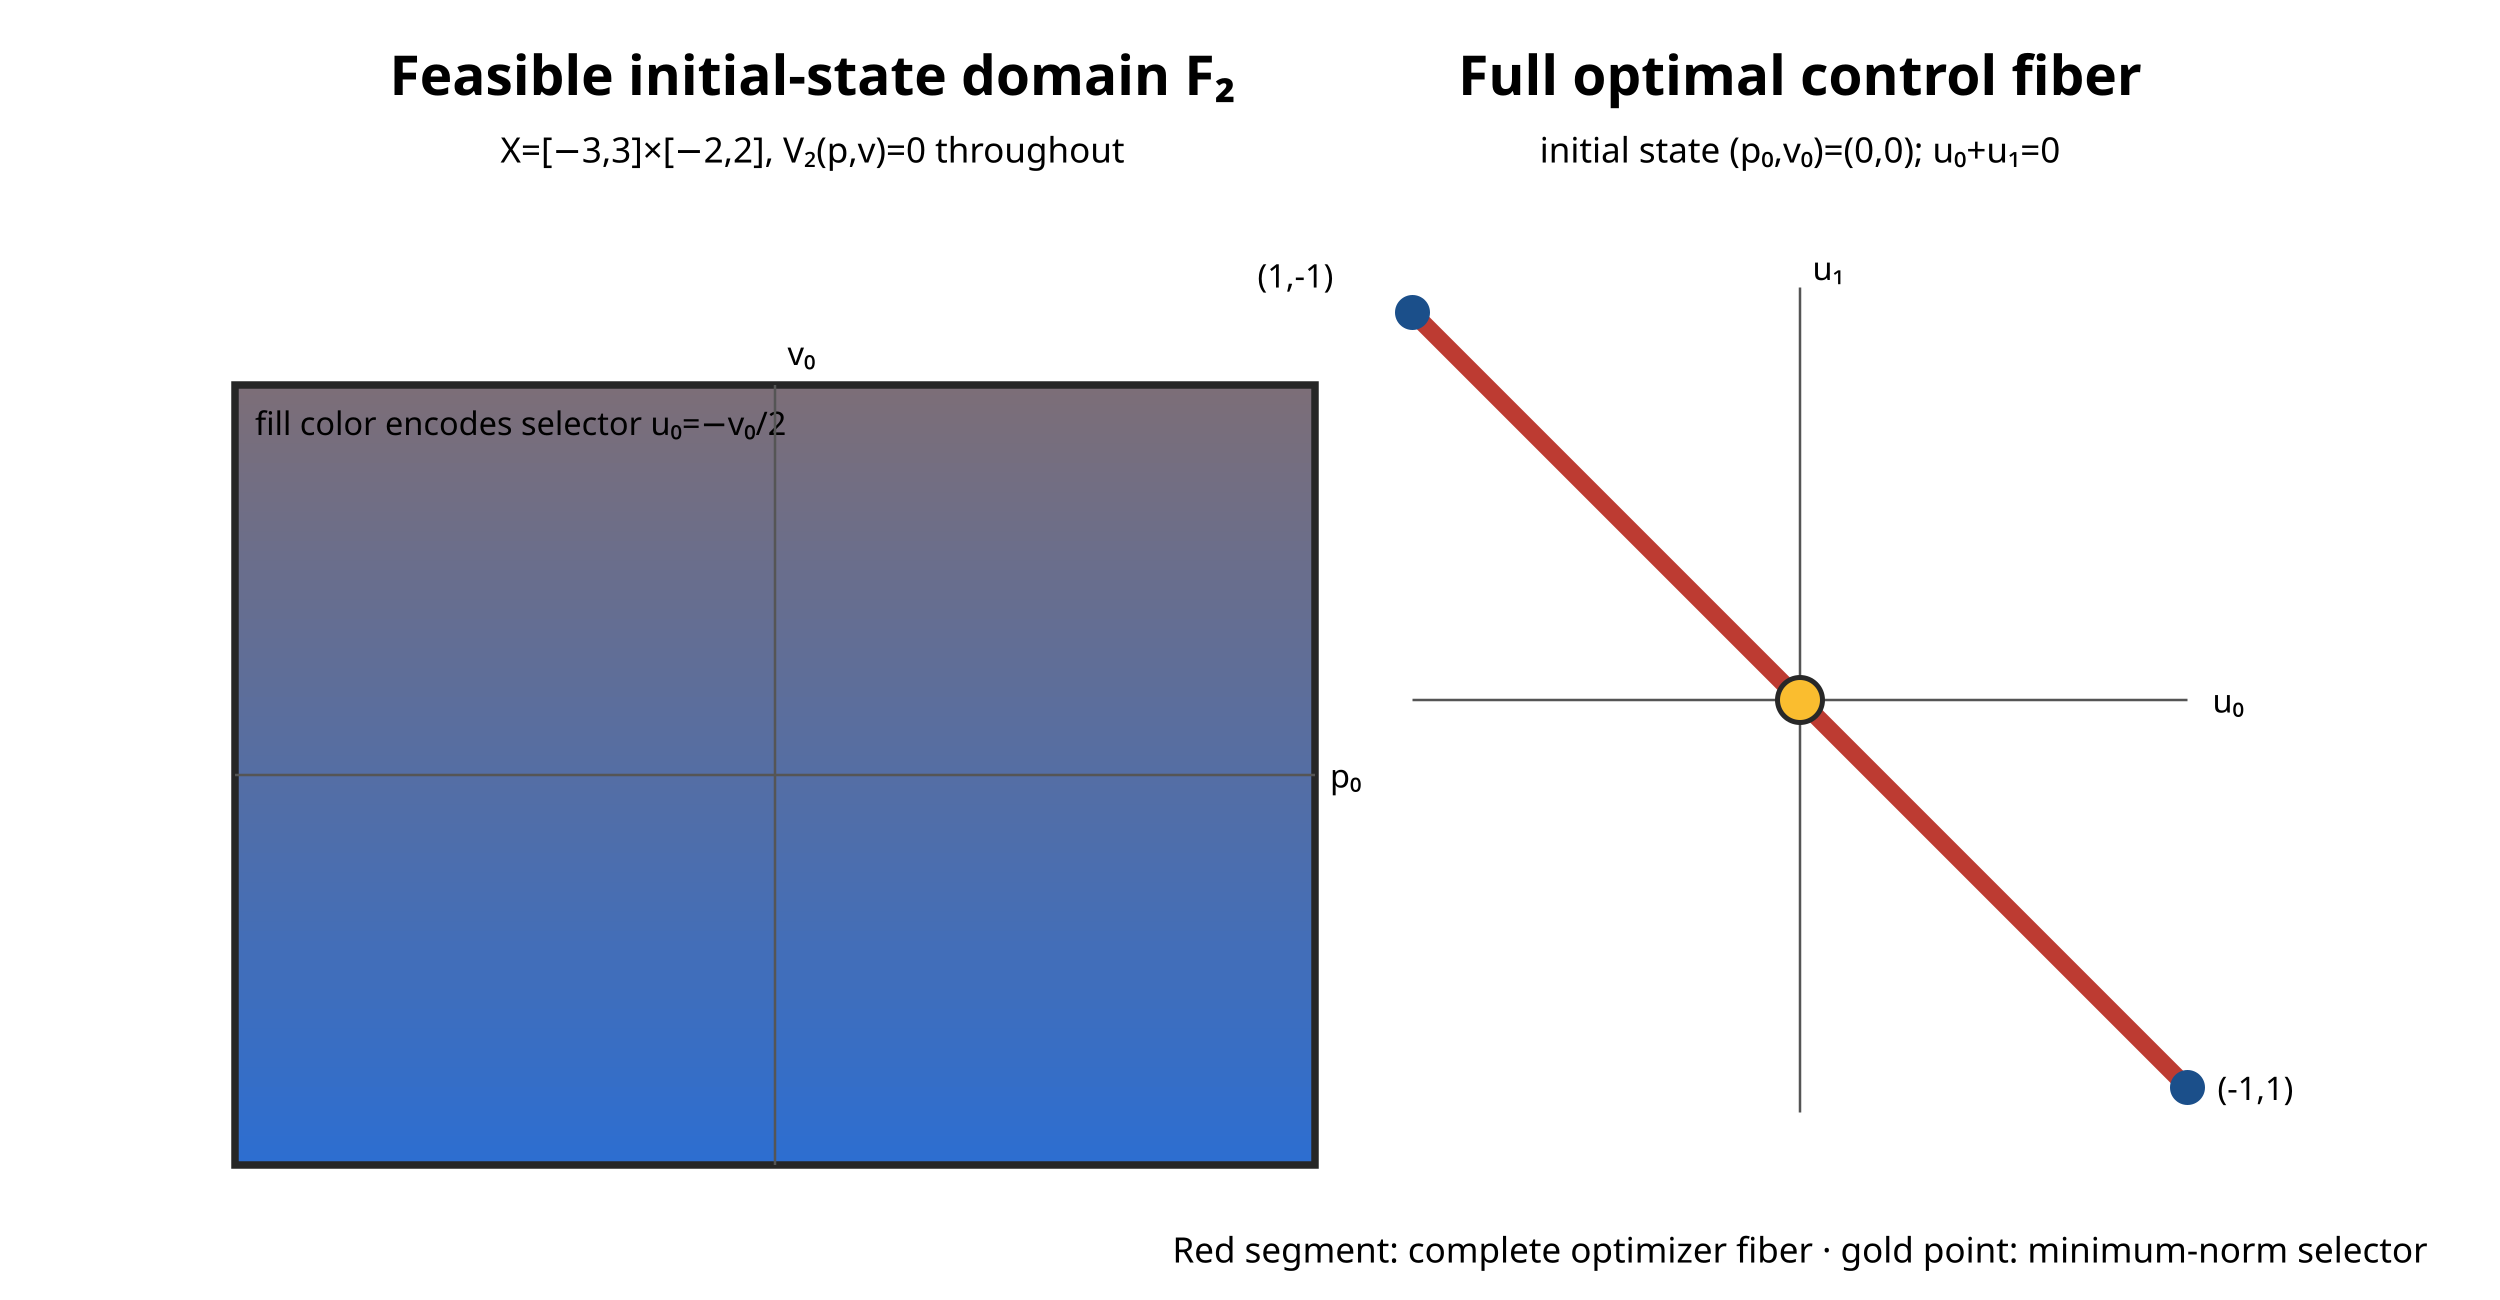
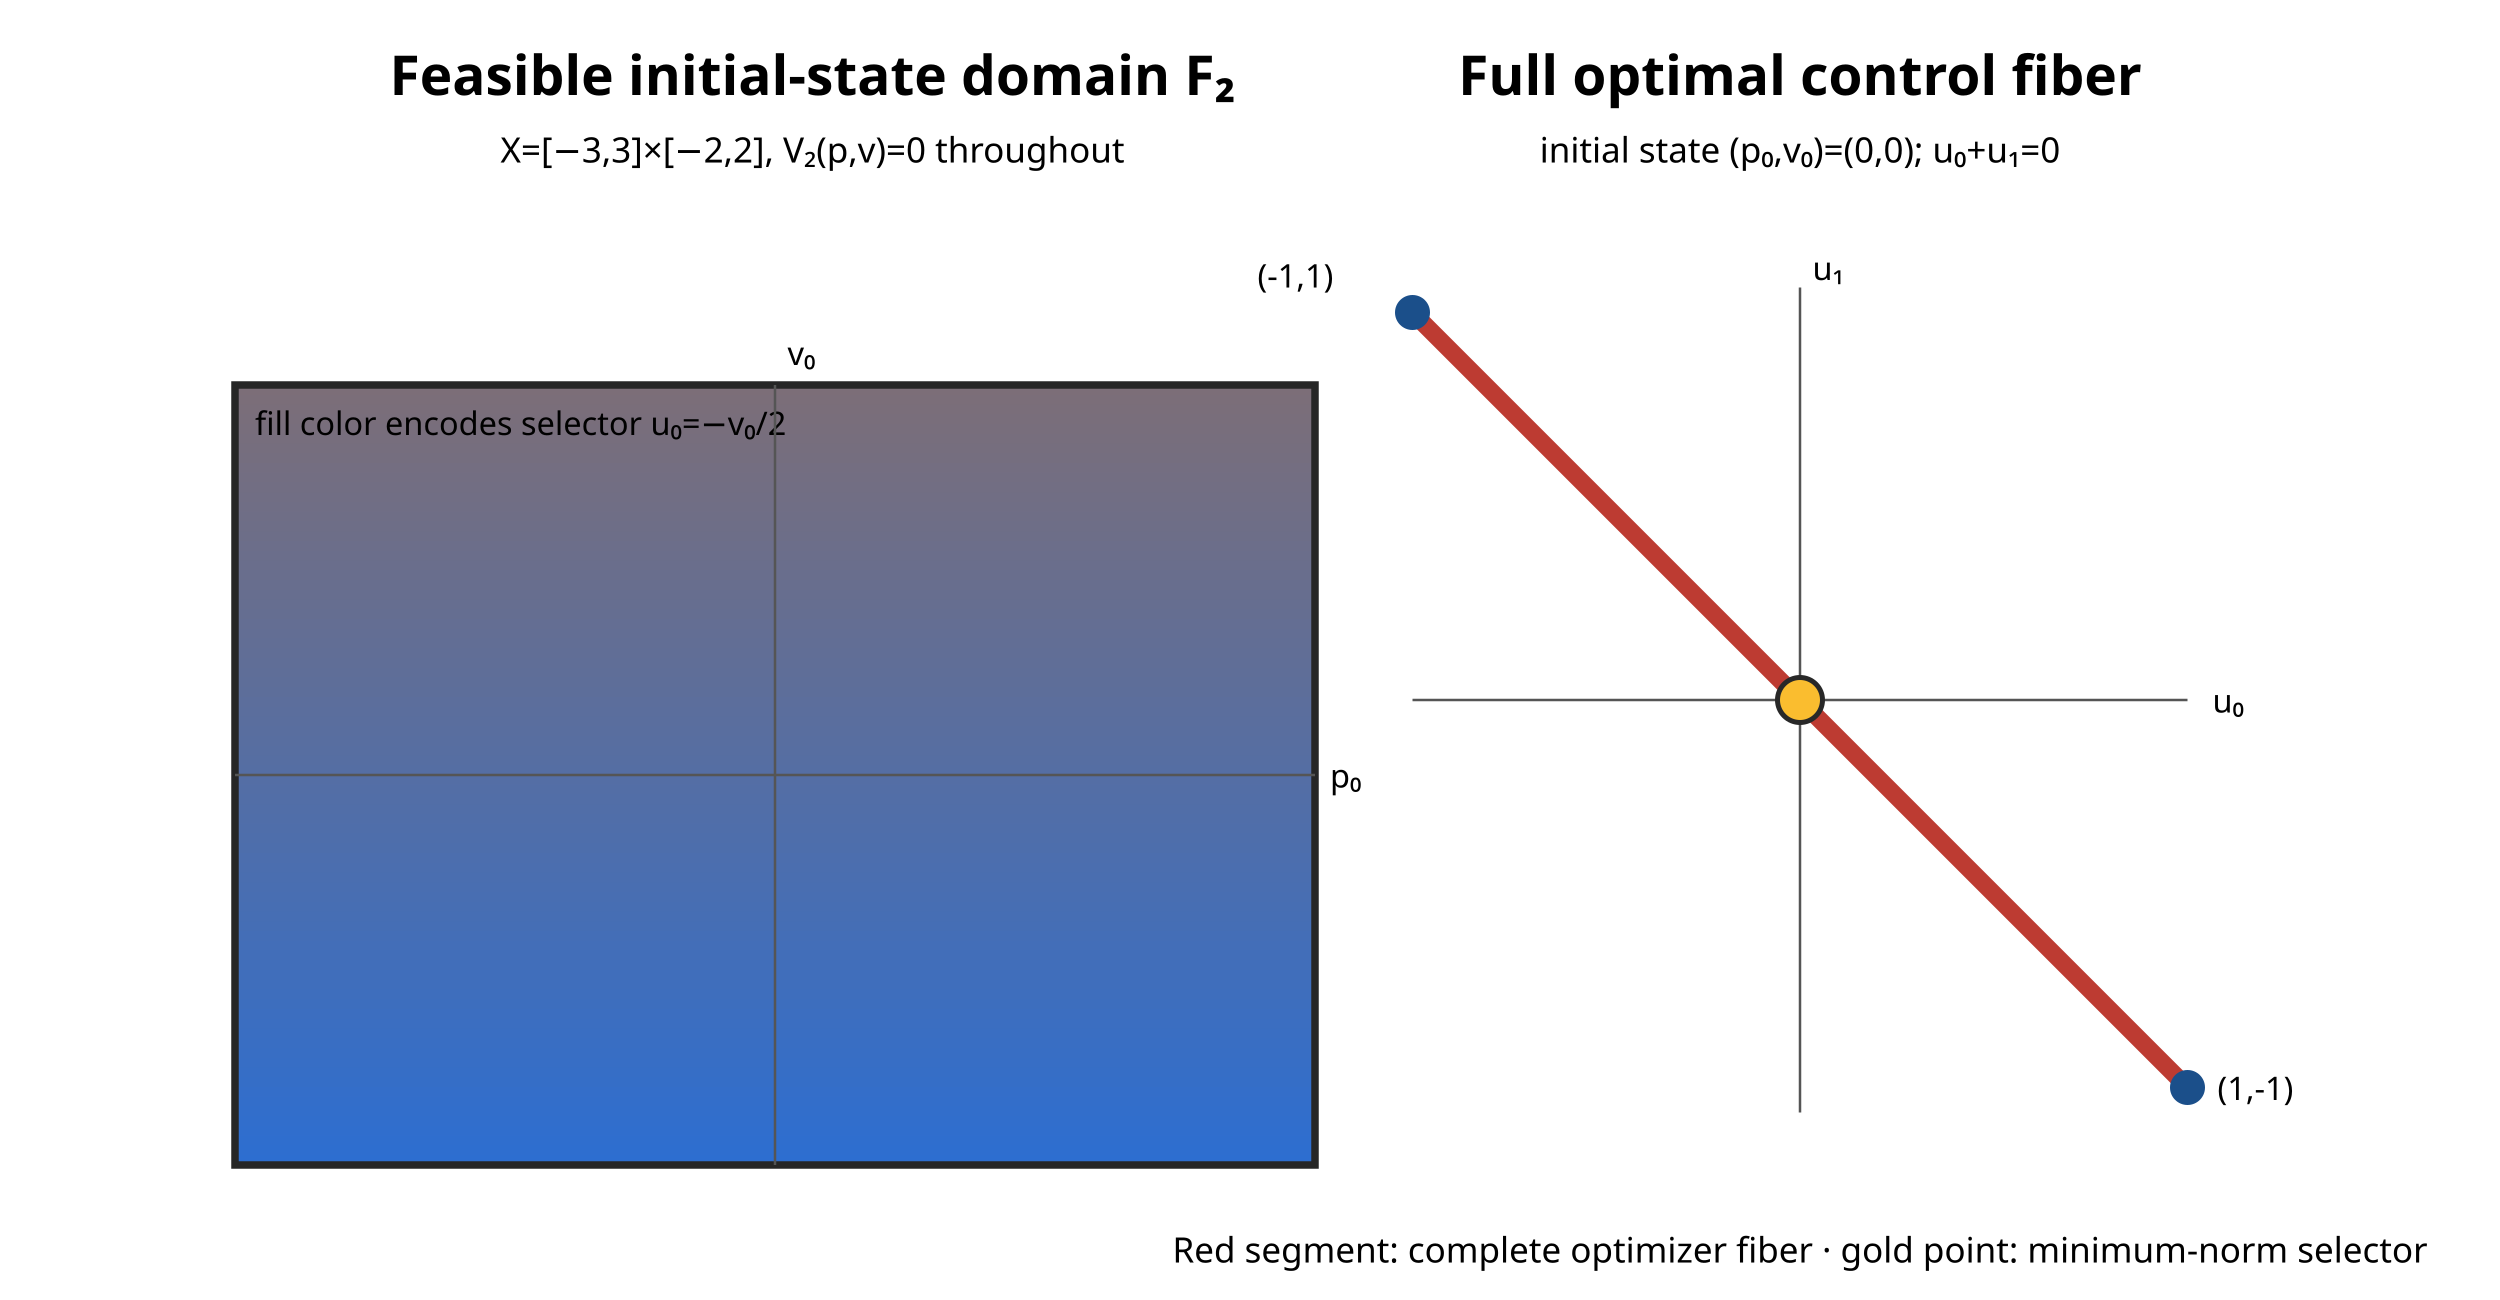
<svg xmlns="http://www.w3.org/2000/svg" viewBox="0 0 1000 520" role="img" aria-labelledby="title desc">
  <rect width="100%" height="100%" fill="#fff" />
  <text x="325" y="38" font-family="sans-serif" font-size="22" font-weight="700" text-anchor="middle">Feasible initial-state domain F₂</text>
  <text x="325" y="65" font-family="sans-serif" font-size="14" text-anchor="middle">X=[−3,3]×[−2,2], V₂(p,v)=0 throughout</text>
  <g>
    <rect x="94" y="154.00" width="432" height="5.0" fill="rgb(124,110,120)" />
    <rect x="94" y="157.90" width="432" height="5.0" fill="rgb(123,110,121)" />
    <rect x="94" y="161.80" width="432" height="5.0" fill="rgb(122,110,122)" />
    <rect x="94" y="165.70" width="432" height="5.0" fill="rgb(121,110,123)" />
    <rect x="94" y="169.60" width="432" height="5.0" fill="rgb(120,110,124)" />
    <rect x="94" y="173.50" width="432" height="5.0" fill="rgb(119,110,125)" />
    <rect x="94" y="177.40" width="432" height="5.0" fill="rgb(118,110,126)" />
    <rect x="94" y="181.30" width="432" height="5.0" fill="rgb(117,110,127)" />
    <rect x="94" y="185.20" width="432" height="5.0" fill="rgb(116,110,129)" />
    <rect x="94" y="189.10" width="432" height="5.0" fill="rgb(115,110,130)" />
    <rect x="94" y="193.00" width="432" height="5.0" fill="rgb(114,110,131)" />
    <rect x="94" y="196.90" width="432" height="5.0" fill="rgb(113,110,132)" />
    <rect x="94" y="200.80" width="432" height="5.0" fill="rgb(112,110,133)" />
    <rect x="94" y="204.70" width="432" height="5.0" fill="rgb(111,110,134)" />
    <rect x="94" y="208.60" width="432" height="5.0" fill="rgb(110,110,135)" />
    <rect x="94" y="212.50" width="432" height="5.0" fill="rgb(109,110,136)" />
    <rect x="94" y="216.40" width="432" height="5.0" fill="rgb(108,110,138)" />
    <rect x="94" y="220.30" width="432" height="5.0" fill="rgb(107,110,139)" />
    <rect x="94" y="224.20" width="432" height="5.0" fill="rgb(106,110,140)" />
    <rect x="94" y="228.10" width="432" height="5.0" fill="rgb(105,110,141)" />
    <rect x="94" y="232.00" width="432" height="5.0" fill="rgb(104,110,142)" />
    <rect x="94" y="235.90" width="432" height="5.0" fill="rgb(103,110,143)" />
    <rect x="94" y="239.80" width="432" height="5.0" fill="rgb(102,110,144)" />
    <rect x="94" y="243.70" width="432" height="5.0" fill="rgb(101,110,145)" />
    <rect x="94" y="247.60" width="432" height="5.0" fill="rgb(100,110,147)" />
    <rect x="94" y="251.50" width="432" height="5.0" fill="rgb(99,110,148)" />
    <rect x="94" y="255.40" width="432" height="5.0" fill="rgb(98,110,149)" />
    <rect x="94" y="259.30" width="432" height="5.0" fill="rgb(97,110,150)" />
    <rect x="94" y="263.20" width="432" height="5.0" fill="rgb(96,110,151)" />
    <rect x="94" y="267.10" width="432" height="5.0" fill="rgb(95,110,152)" />
    <rect x="94" y="271.00" width="432" height="5.0" fill="rgb(94,110,153)" />
    <rect x="94" y="274.90" width="432" height="5.0" fill="rgb(93,110,154)" />
    <rect x="94" y="278.80" width="432" height="5.0" fill="rgb(92,110,156)" />
    <rect x="94" y="282.70" width="432" height="5.0" fill="rgb(91,110,157)" />
    <rect x="94" y="286.60" width="432" height="5.0" fill="rgb(90,110,158)" />
    <rect x="94" y="290.50" width="432" height="5.0" fill="rgb(89,110,159)" />
    <rect x="94" y="294.40" width="432" height="5.0" fill="rgb(88,110,160)" />
    <rect x="94" y="298.30" width="432" height="5.0" fill="rgb(87,110,161)" />
    <rect x="94" y="302.20" width="432" height="5.0" fill="rgb(86,110,162)" />
    <rect x="94" y="306.10" width="432" height="5.0" fill="rgb(85,110,163)" />
    <rect x="94" y="310.00" width="432" height="5.0" fill="rgb(84,110,165)" />
    <rect x="94" y="313.90" width="432" height="5.0" fill="rgb(83,110,166)" />
    <rect x="94" y="317.80" width="432" height="5.0" fill="rgb(82,110,167)" />
    <rect x="94" y="321.70" width="432" height="5.0" fill="rgb(81,110,168)" />
    <rect x="94" y="325.60" width="432" height="5.0" fill="rgb(80,110,169)" />
    <rect x="94" y="329.50" width="432" height="5.0" fill="rgb(79,110,170)" />
    <rect x="94" y="333.40" width="432" height="5.0" fill="rgb(78,110,171)" />
    <rect x="94" y="337.30" width="432" height="5.0" fill="rgb(77,110,172)" />
    <rect x="94" y="341.20" width="432" height="5.0" fill="rgb(76,110,174)" />
    <rect x="94" y="345.10" width="432" height="5.0" fill="rgb(75,110,175)" />
    <rect x="94" y="349.00" width="432" height="5.0" fill="rgb(74,110,176)" />
    <rect x="94" y="352.90" width="432" height="5.0" fill="rgb(73,110,177)" />
    <rect x="94" y="356.80" width="432" height="5.0" fill="rgb(72,110,178)" />
    <rect x="94" y="360.70" width="432" height="5.0" fill="rgb(71,110,179)" />
    <rect x="94" y="364.60" width="432" height="5.0" fill="rgb(70,110,180)" />
    <rect x="94" y="368.50" width="432" height="5.0" fill="rgb(69,110,181)" />
    <rect x="94" y="372.40" width="432" height="5.0" fill="rgb(68,110,183)" />
    <rect x="94" y="376.30" width="432" height="5.0" fill="rgb(67,110,184)" />
    <rect x="94" y="380.20" width="432" height="5.0" fill="rgb(66,110,185)" />
    <rect x="94" y="384.10" width="432" height="5.0" fill="rgb(65,110,186)" />
    <rect x="94" y="388.00" width="432" height="5.0" fill="rgb(64,110,187)" />
    <rect x="94" y="391.90" width="432" height="5.0" fill="rgb(63,110,188)" />
    <rect x="94" y="395.80" width="432" height="5.0" fill="rgb(62,110,189)" />
    <rect x="94" y="399.70" width="432" height="5.0" fill="rgb(61,110,190)" />
    <rect x="94" y="403.60" width="432" height="5.0" fill="rgb(60,110,192)" />
    <rect x="94" y="407.50" width="432" height="5.0" fill="rgb(59,110,193)" />
    <rect x="94" y="411.40" width="432" height="5.0" fill="rgb(58,110,194)" />
    <rect x="94" y="415.30" width="432" height="5.0" fill="rgb(57,110,195)" />
    <rect x="94" y="419.20" width="432" height="5.0" fill="rgb(56,110,196)" />
    <rect x="94" y="423.10" width="432" height="5.0" fill="rgb(55,110,197)" />
    <rect x="94" y="427.00" width="432" height="5.0" fill="rgb(54,110,198)" />
    <rect x="94" y="430.90" width="432" height="5.0" fill="rgb(53,110,199)" />
    <rect x="94" y="434.80" width="432" height="5.0" fill="rgb(52,110,201)" />
    <rect x="94" y="438.70" width="432" height="5.0" fill="rgb(51,110,202)" />
    <rect x="94" y="442.60" width="432" height="5.0" fill="rgb(50,110,203)" />
    <rect x="94" y="446.50" width="432" height="5.0" fill="rgb(49,110,204)" />
    <rect x="94" y="450.40" width="432" height="5.0" fill="rgb(48,110,205)" />
    <rect x="94" y="454.30" width="432" height="5.0" fill="rgb(47,110,206)" />
    <rect x="94" y="458.20" width="432" height="5.0" fill="rgb(46,110,207)" />
    <rect x="94" y="462.10" width="432" height="5.0" fill="rgb(45,110,208)" />
  </g>
  <rect x="94" y="154" width="432" height="312" fill="none" stroke="#262626" stroke-width="3" />
  <text x="102" y="174" font-family="sans-serif" font-size="13">fill color encodes selector u₀=−v₀/2</text>
  <line x1="94" y1="310" x2="526" y2="310" stroke="#555" />
  <line x1="310" y1="154" x2="310" y2="466" stroke="#555" />
  <text x="532" y="315" font-family="sans-serif" font-size="13">p₀</text>
  <text x="315" y="146" font-family="sans-serif" font-size="13">v₀</text>
  <text x="720" y="38" font-family="sans-serif" font-size="22" font-weight="700" text-anchor="middle">Full optimal control fiber</text>
  <text x="720" y="65" font-family="sans-serif" font-size="14" text-anchor="middle">initial state (p₀,v₀)=(0,0); u₀+u₁=0</text>
  <line x1="565" y1="280" x2="875" y2="280" stroke="#555" />
  <line x1="720" y1="115" x2="720" y2="445" stroke="#555" />
  <line x1="565" y1="125" x2="875" y2="435" stroke="#bd3b32" stroke-width="7" stroke-linecap="round" />
  <circle cx="565" cy="125" r="7" fill="#1b4f8a" />
  <circle cx="875" cy="435" r="7" fill="#1b4f8a" />
  <circle cx="720" cy="280" r="9" fill="#fabd2f" stroke="#282828" stroke-width="2" />
-   <text x="887" y="440" font-family="sans-serif" font-size="13">(-1,1)</text>
-   <text x="503" y="115" font-family="sans-serif" font-size="13">(1,-1)</text>
+   <text x="887" y="440" font-family="sans-serif" font-size="13">(1,-1)</text>
+   <text x="503" y="115" font-family="sans-serif" font-size="13">(-1,1)</text>
  <text x="885" y="285" font-family="sans-serif" font-size="13">u₀</text>
  <text x="725" y="112" font-family="sans-serif" font-size="13">u₁</text>
  <text x="720" y="505" font-family="sans-serif" font-size="14" text-anchor="middle">Red segment: complete optimizer fiber · gold point: minimum-norm selector</text>
</svg>
